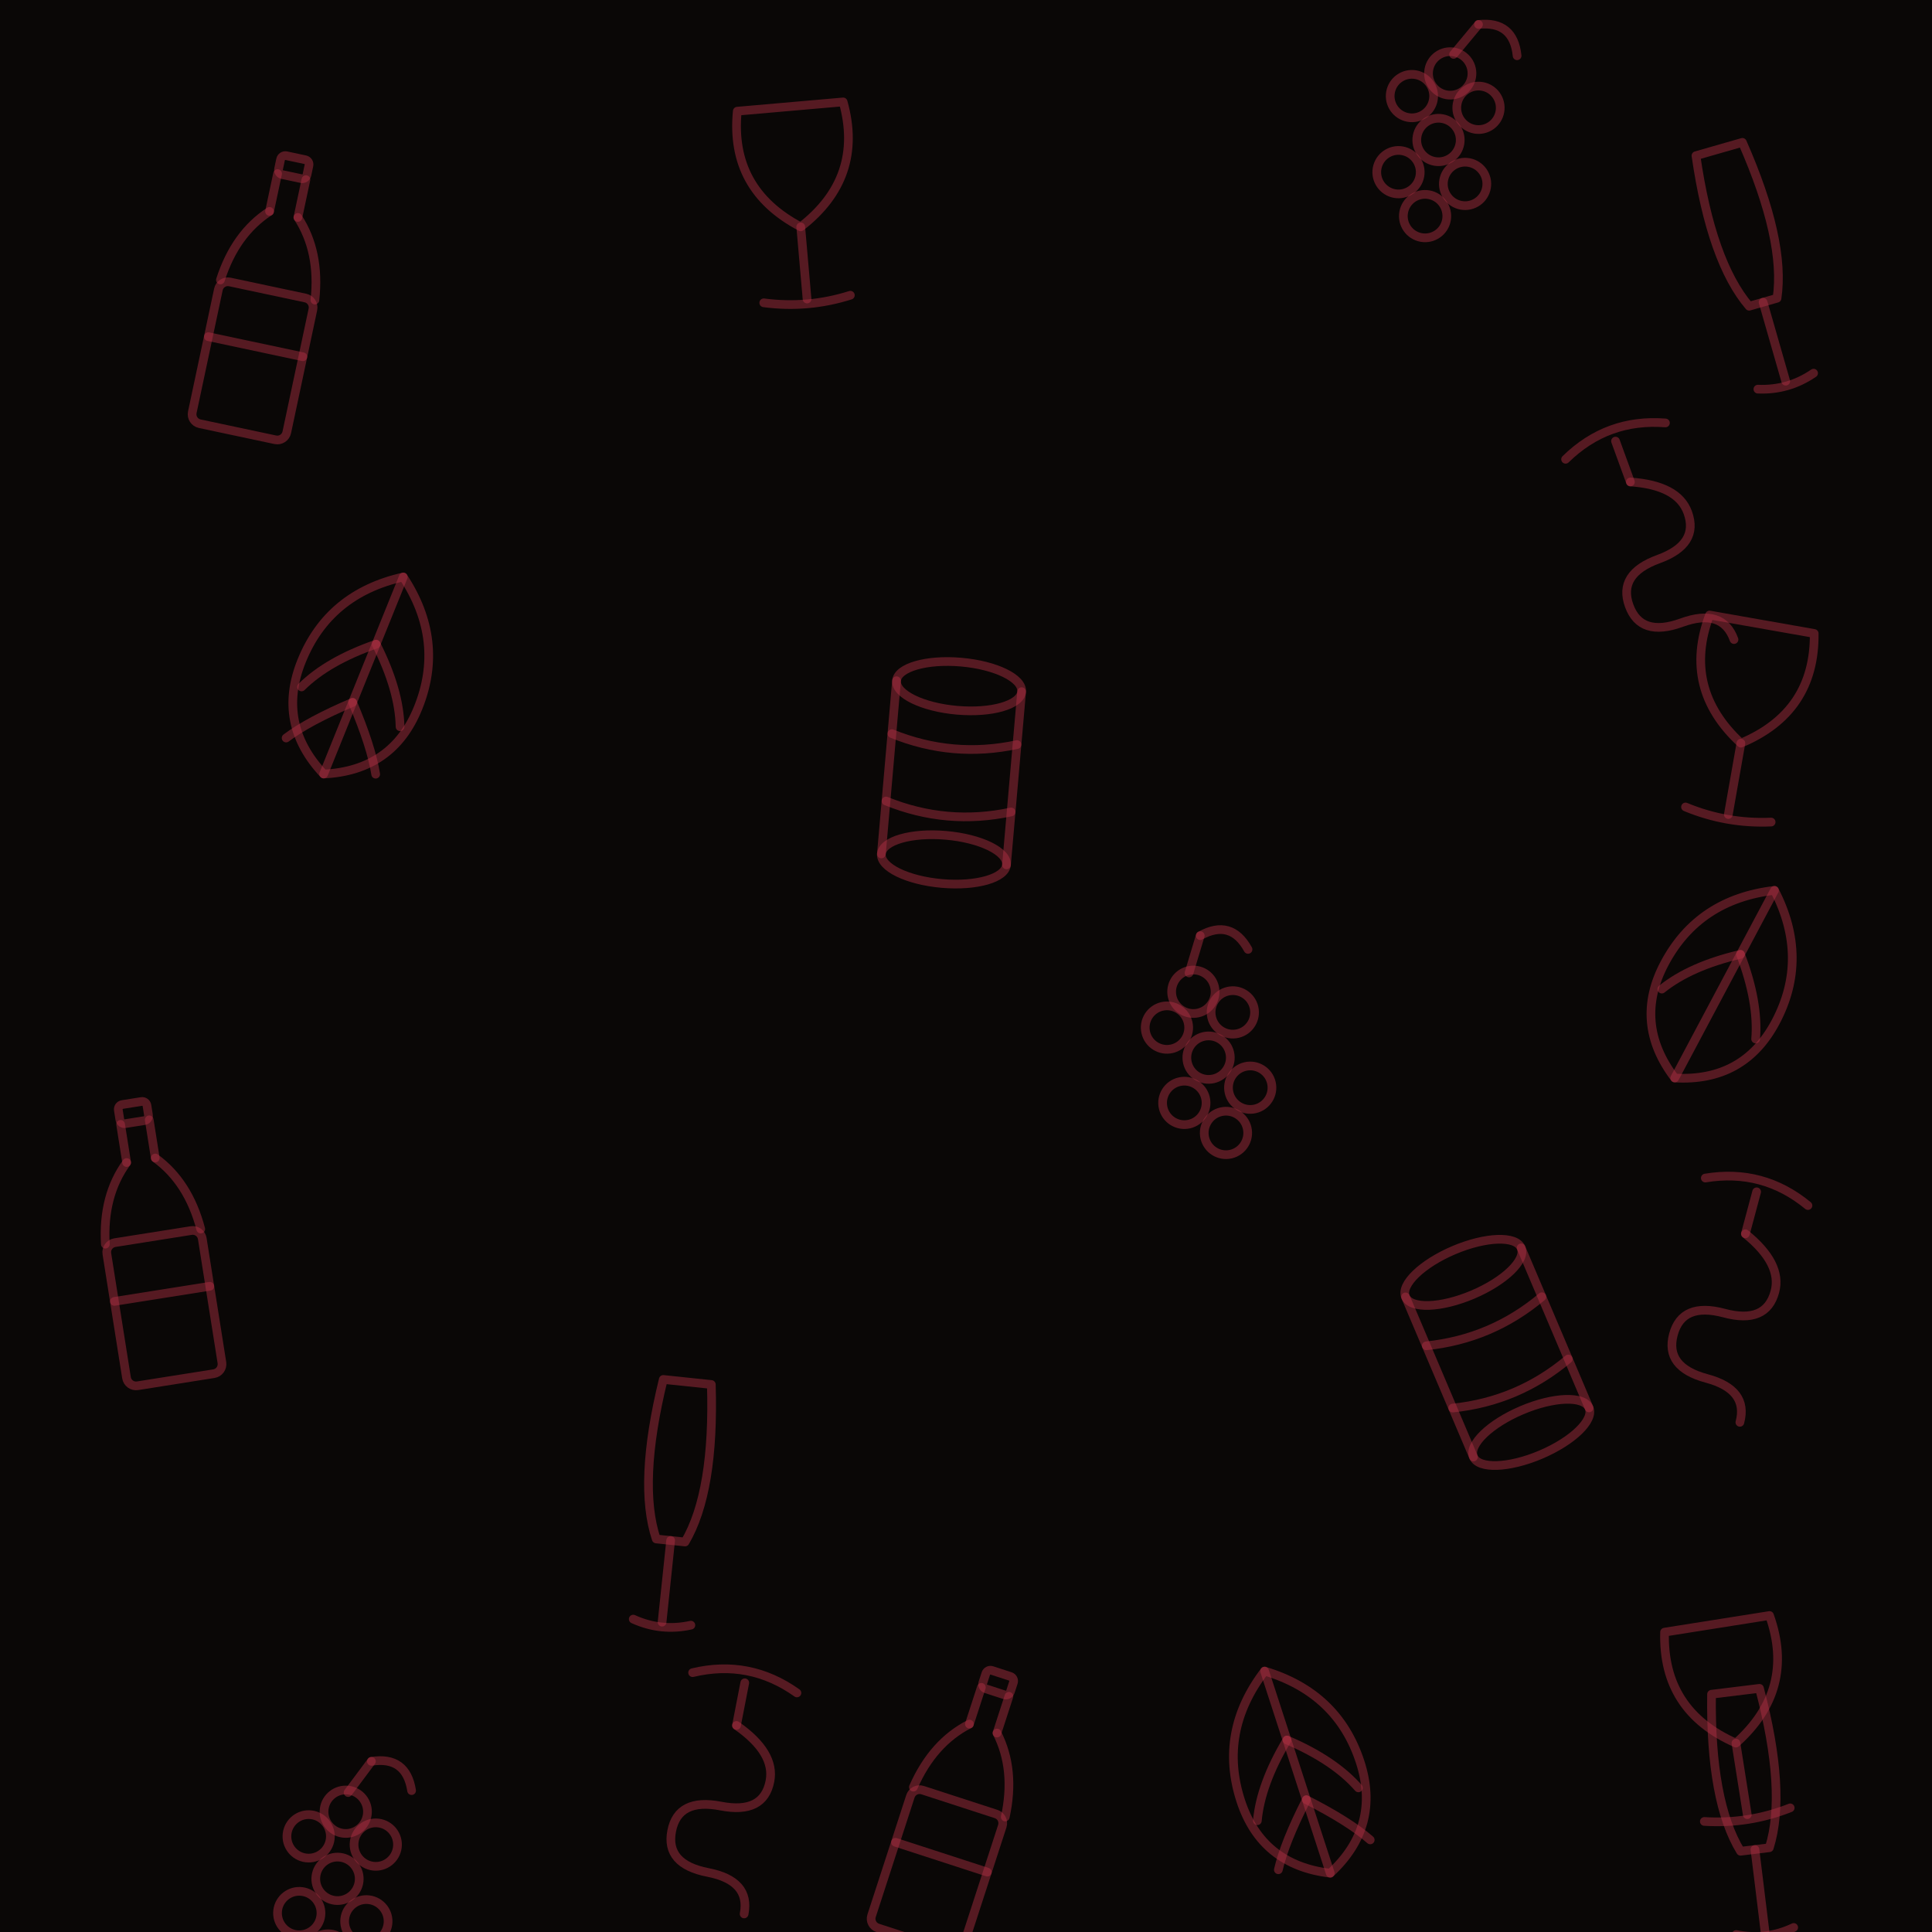
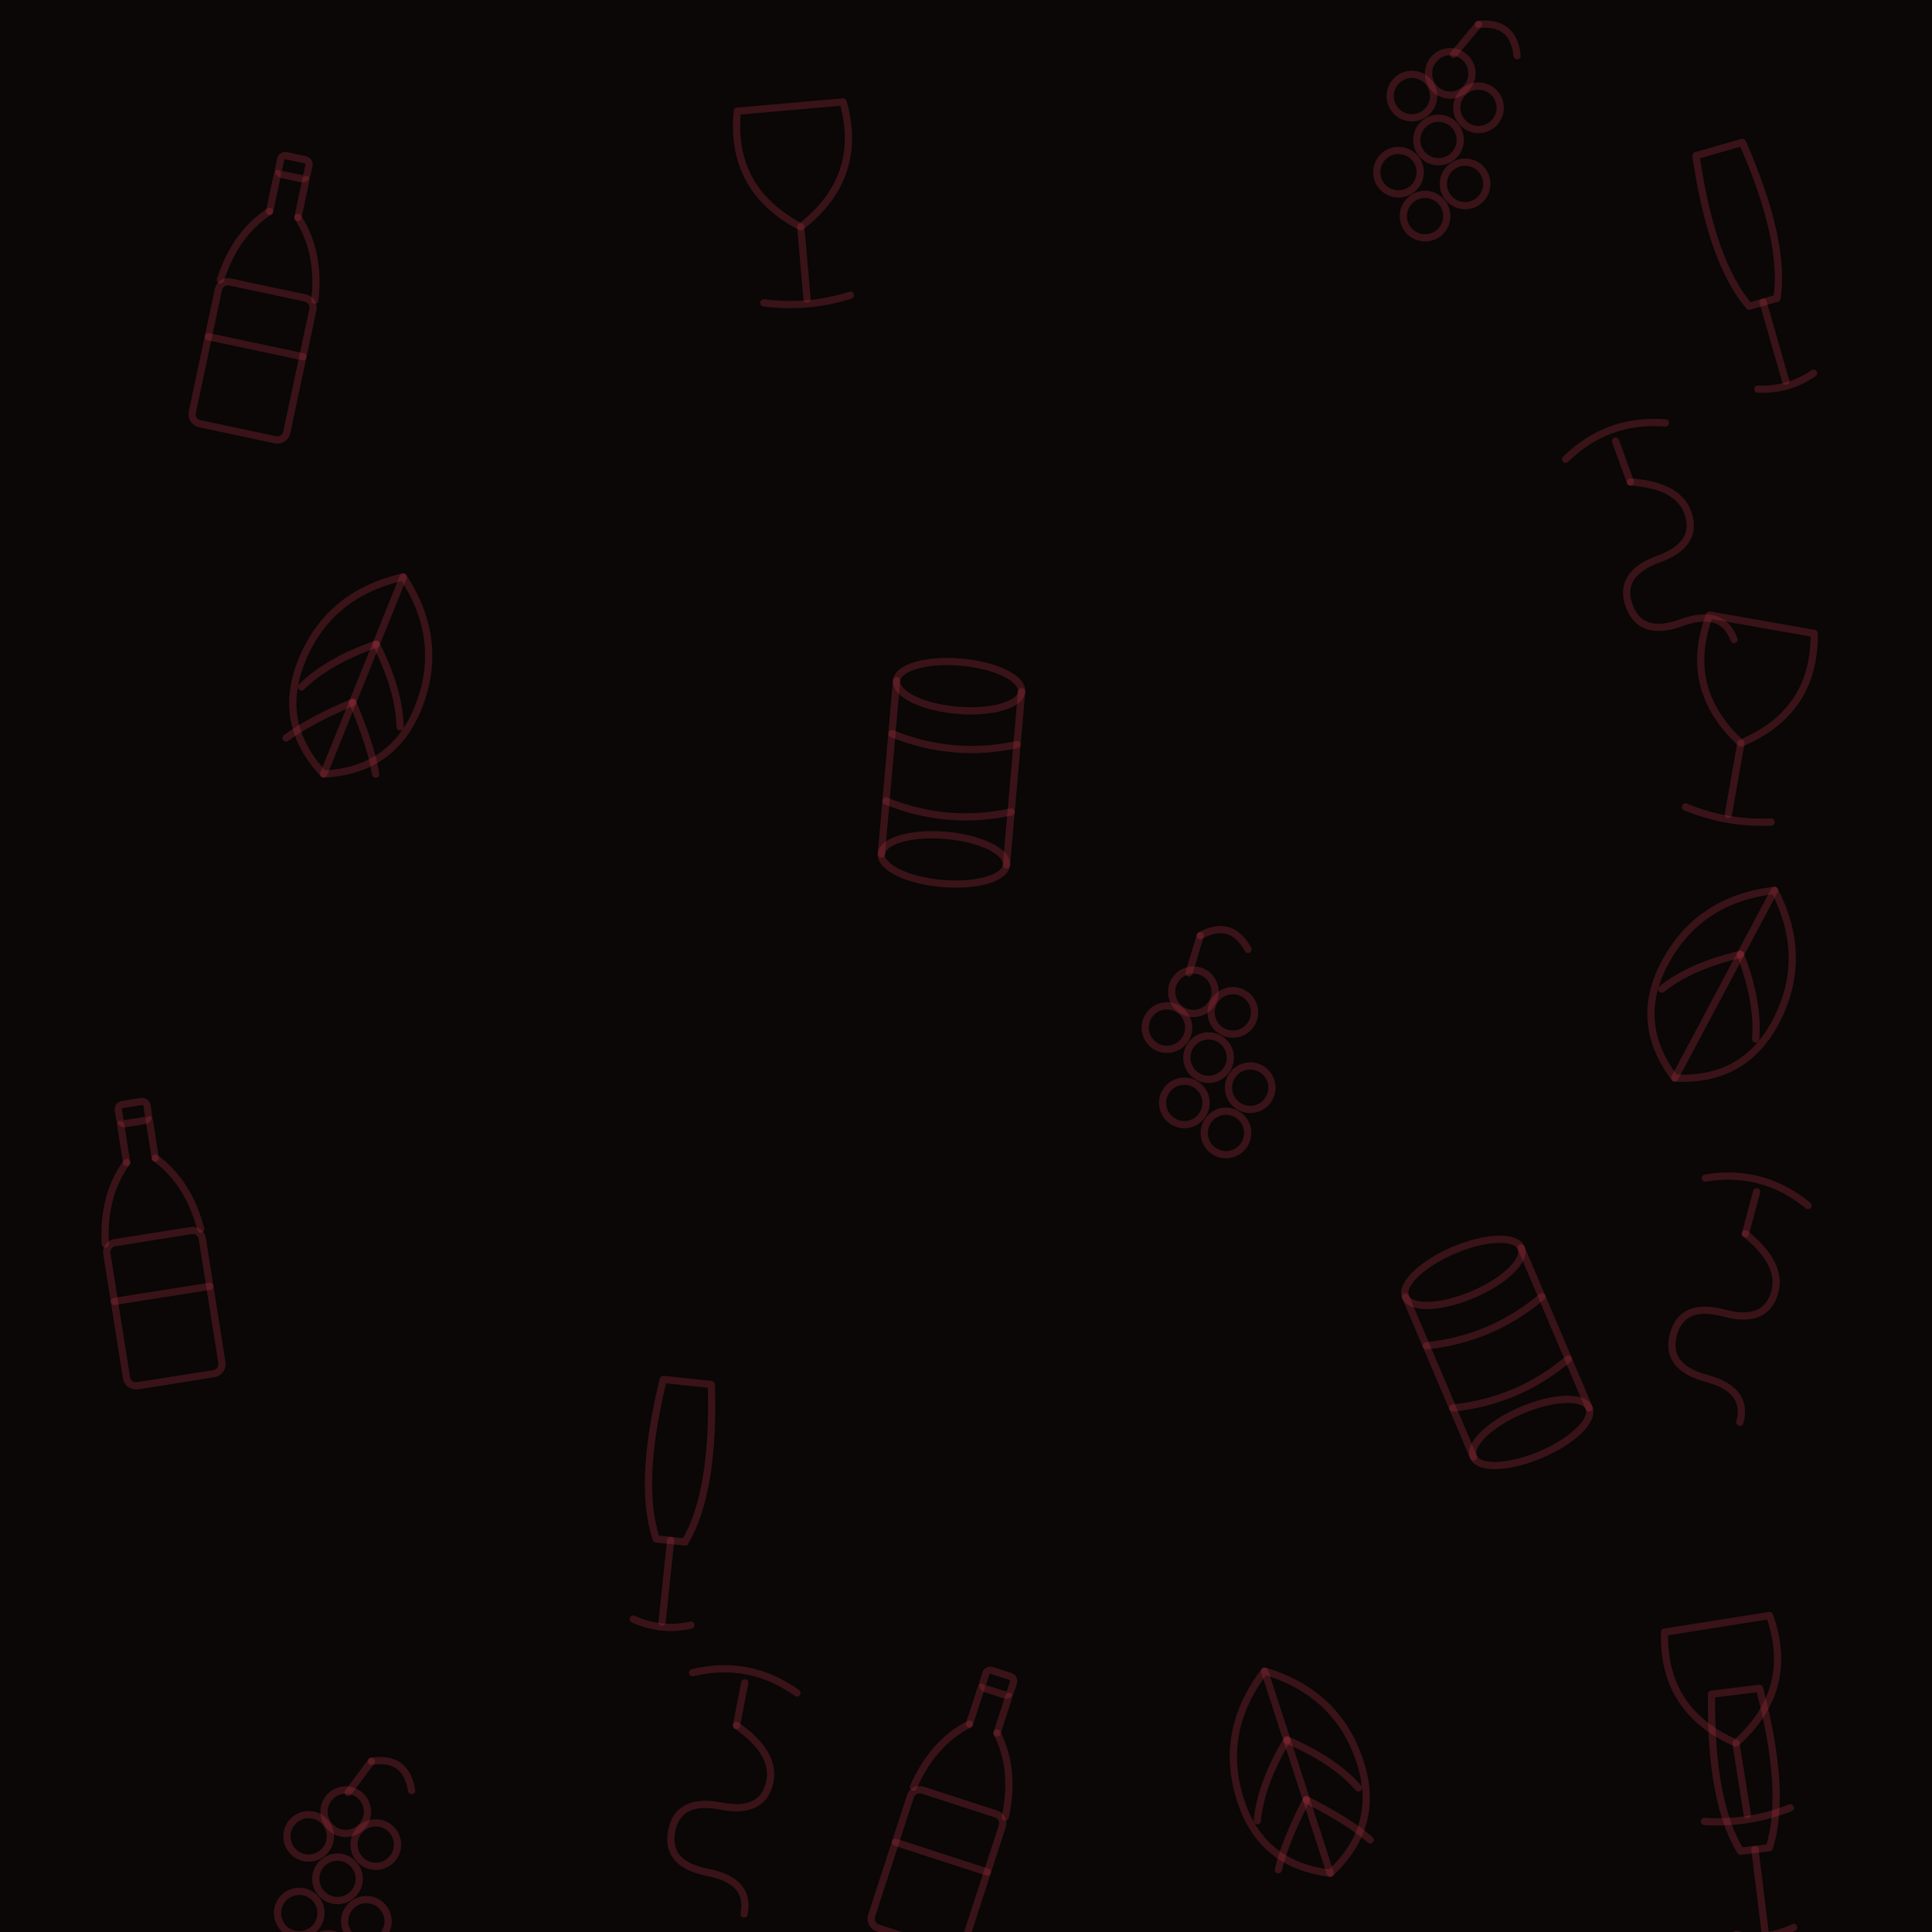
<svg xmlns="http://www.w3.org/2000/svg" viewBox="0 0 400 400" width="400" height="400">
  <rect width="400" height="400" fill="#0a0706" />
-   <g stroke="rgba(180,50,70,0.45)" stroke-width="1.8" stroke-linecap="round" stroke-linejoin="round" fill="none">
+   <g stroke="rgba(180,50,70,0.28)" stroke-width="1.5" stroke-linecap="round" stroke-linejoin="round" fill="none">
    <g transform="translate(55,62) rotate(12)">
      <rect x="-3" y="-30" width="6" height="4" rx="1" />
      <line x1="-3" y1="-26" x2="-3" y2="-18" />
      <line x1="3" y1="-26" x2="3" y2="-18" />
      <path d="M -3,-18 Q -9,-12 -10,-2 M 3,-18 Q 9,-12 10,-2" />
      <rect x="-10" y="-2" width="20" height="30" rx="2" />
      <line x1="-10" y1="10" x2="10" y2="10" />
    </g>
    <g transform="translate(165,38) rotate(-5)">
      <path d="M -11,-16 Q -14,0 0,9 Q 14,0 11,-16 Z" />
      <line x1="0" y1="9" x2="0" y2="24" />
      <path d="M -9,24 Q 0,26 9,24" />
    </g>
    <g transform="translate(298,28) rotate(10)">
      <circle cx="0" cy="-13" r="4.5" />
      <circle cx="7" cy="-7" r="4.5" />
      <circle cx="-7" cy="-7" r="4.5" />
      <circle cx="0" cy="1" r="4.5" />
      <circle cx="7" cy="9" r="4.5" />
      <circle cx="-7" cy="9" r="4.5" />
      <circle cx="0" cy="17" r="4.5" />
      <line x1="0" y1="-17" x2="4" y2="-24" />
      <path d="M 4,-24 Q 11,-26 13,-19" />
    </g>
    <g transform="translate(362,52) rotate(-16)">
      <path d="M -5,-22 Q -8,0 -3,11 L 3,11 Q 8,0 5,-22 Z" />
      <line x1="0" y1="11" x2="0" y2="28" />
      <path d="M -6,28 Q 0,30 6,28" />
    </g>
    <g transform="translate(76,138) rotate(22)">
      <path d="M 0,-20 Q -13,-11 -13,4 Q -13,18 0,24 Q 13,18 13,4 Q 13,-11 0,-20 Z" />
      <line x1="0" y1="-20" x2="0" y2="24" />
      <path d="M 0,-5 Q -8,2 -11,9" />
      <path d="M 0,-5 Q 8,2 11,9" />
      <path d="M 0,8 Q -7,15 -10,20" />
      <path d="M 0,8 Q 7,15 10,20" />
    </g>
    <g transform="translate(342,112) rotate(-20)">
      <path d="M -11,-22 Q 0,-27 11,-22" />
      <line x1="0" y1="-22" x2="0" y2="-13" />
      <path d="M 0,-13 Q 9,-9 9,-3 Q 9,4 0,4 Q -9,4 -9,11 Q -9,18 0,18 Q 9,18 9,25" />
    </g>
    <g transform="translate(197,160) rotate(5)">
      <ellipse cx="0" cy="-18" rx="13" ry="5" />
      <ellipse cx="0" cy="18" rx="13" ry="5" />
      <line x1="-13" y1="-18" x2="-13" y2="18" />
      <line x1="13" y1="-18" x2="13" y2="18" />
      <path d="M -13,-7 Q 0,-3 13,-7" />
      <path d="M -13,7 Q 0,11 13,7" />
    </g>
    <g transform="translate(362,145) rotate(10)">
      <path d="M -11,-16 Q -14,0 0,9 Q 14,0 11,-16 Z" />
      <line x1="0" y1="9" x2="0" y2="24" />
      <path d="M -9,24 Q 0,26 9,24" />
    </g>
    <g transform="translate(32,258) rotate(-9)">
      <rect x="-3" y="-30" width="6" height="4" rx="1" />
      <line x1="-3" y1="-26" x2="-3" y2="-18" />
      <line x1="3" y1="-26" x2="3" y2="-18" />
      <path d="M -3,-18 Q -9,-12 -10,-2 M 3,-18 Q 9,-12 10,-2" />
      <rect x="-10" y="-2" width="20" height="30" rx="2" />
      <line x1="-10" y1="10" x2="10" y2="10" />
    </g>
    <g transform="translate(250,218) rotate(-13)">
      <circle cx="0" cy="-13" r="4.5" />
      <circle cx="7" cy="-7" r="4.5" />
      <circle cx="-7" cy="-7" r="4.5" />
      <circle cx="0" cy="1" r="4.5" />
      <circle cx="7" cy="9" r="4.5" />
      <circle cx="-7" cy="9" r="4.5" />
      <circle cx="0" cy="17" r="4.5" />
      <line x1="0" y1="-17" x2="4" y2="-24" />
      <path d="M 4,-24 Q 11,-26 13,-19" />
    </g>
    <g transform="translate(358,202) rotate(28)">
      <path d="M 0,-20 Q -13,-11 -13,4 Q -13,18 0,24 Q 13,18 13,4 Q 13,-11 0,-20 Z" />
      <line x1="0" y1="-20" x2="0" y2="24" />
      <path d="M 0,-5 Q -8,2 -11,9" />
      <path d="M 0,-5 Q 8,2 11,9" />
    </g>
    <g transform="translate(140,308) rotate(6)">
      <path d="M -5,-22 Q -8,0 -3,11 L 3,11 Q 8,0 5,-22 Z" />
      <line x1="0" y1="11" x2="0" y2="28" />
      <path d="M -6,28 Q 0,30 6,28" />
    </g>
    <g transform="translate(310,280) rotate(-23)">
      <ellipse cx="0" cy="-18" rx="13" ry="5" />
      <ellipse cx="0" cy="18" rx="13" ry="5" />
      <line x1="-13" y1="-18" x2="-13" y2="18" />
      <line x1="13" y1="-18" x2="13" y2="18" />
      <path d="M -13,-7 Q 0,-3 13,-7" />
      <path d="M -13,7 Q 0,11 13,7" />
    </g>
    <g transform="translate(358,268) rotate(15)">
      <path d="M -11,-22 Q 0,-27 11,-22" />
      <line x1="0" y1="-22" x2="0" y2="-13" />
      <path d="M 0,-13 Q 9,-9 9,-3 Q 9,4 0,4 Q -9,4 -9,11 Q -9,18 0,18 Q 9,18 9,25" />
    </g>
    <g transform="translate(198,375) rotate(18)">
      <rect x="-3" y="-30" width="6" height="4" rx="1" />
      <line x1="-3" y1="-26" x2="-3" y2="-18" />
      <line x1="3" y1="-26" x2="3" y2="-18" />
      <path d="M -3,-18 Q -9,-12 -10,-2 M 3,-18 Q 9,-12 10,-2" />
      <rect x="-10" y="-2" width="20" height="30" rx="2" />
      <line x1="-10" y1="10" x2="10" y2="10" />
    </g>
    <g transform="translate(358,352) rotate(-9)">
      <path d="M -11,-16 Q -14,0 0,9 Q 14,0 11,-16 Z" />
      <line x1="0" y1="9" x2="0" y2="24" />
      <path d="M -9,24 Q 0,26 9,24" />
    </g>
    <g transform="translate(70,388) rotate(7)">
      <circle cx="0" cy="-13" r="4.5" />
      <circle cx="7" cy="-7" r="4.5" />
      <circle cx="-7" cy="-7" r="4.5" />
      <circle cx="0" cy="1" r="4.5" />
      <circle cx="7" cy="9" r="4.5" />
      <circle cx="-7" cy="9" r="4.5" />
      <circle cx="0" cy="17" r="4.5" />
      <line x1="0" y1="-17" x2="4" y2="-24" />
      <path d="M 4,-24 Q 11,-26 13,-19" />
    </g>
    <g transform="translate(268,365) rotate(-18)">
      <path d="M 0,-20 Q -13,-11 -13,4 Q -13,18 0,24 Q 13,18 13,4 Q 13,-11 0,-20 Z" />
      <line x1="0" y1="-20" x2="0" y2="24" />
      <path d="M 0,-5 Q -8,2 -11,9" />
      <path d="M 0,-5 Q 8,2 11,9" />
      <path d="M 0,8 Q -7,15 -10,20" />
      <path d="M 0,8 Q 7,15 10,20" />
    </g>
    <g transform="translate(362,372) rotate(-7)">
      <path d="M -5,-22 Q -8,0 -3,11 L 3,11 Q 8,0 5,-22 Z" />
      <line x1="0" y1="11" x2="0" y2="28" />
      <path d="M -6,28 Q 0,30 6,28" />
    </g>
    <g transform="translate(150,370) rotate(11)">
      <path d="M -11,-22 Q 0,-27 11,-22" />
      <line x1="0" y1="-22" x2="0" y2="-13" />
      <path d="M 0,-13 Q 9,-9 9,-3 Q 9,4 0,4 Q -9,4 -9,11 Q -9,18 0,18 Q 9,18 9,25" />
    </g>
  </g>
</svg>
